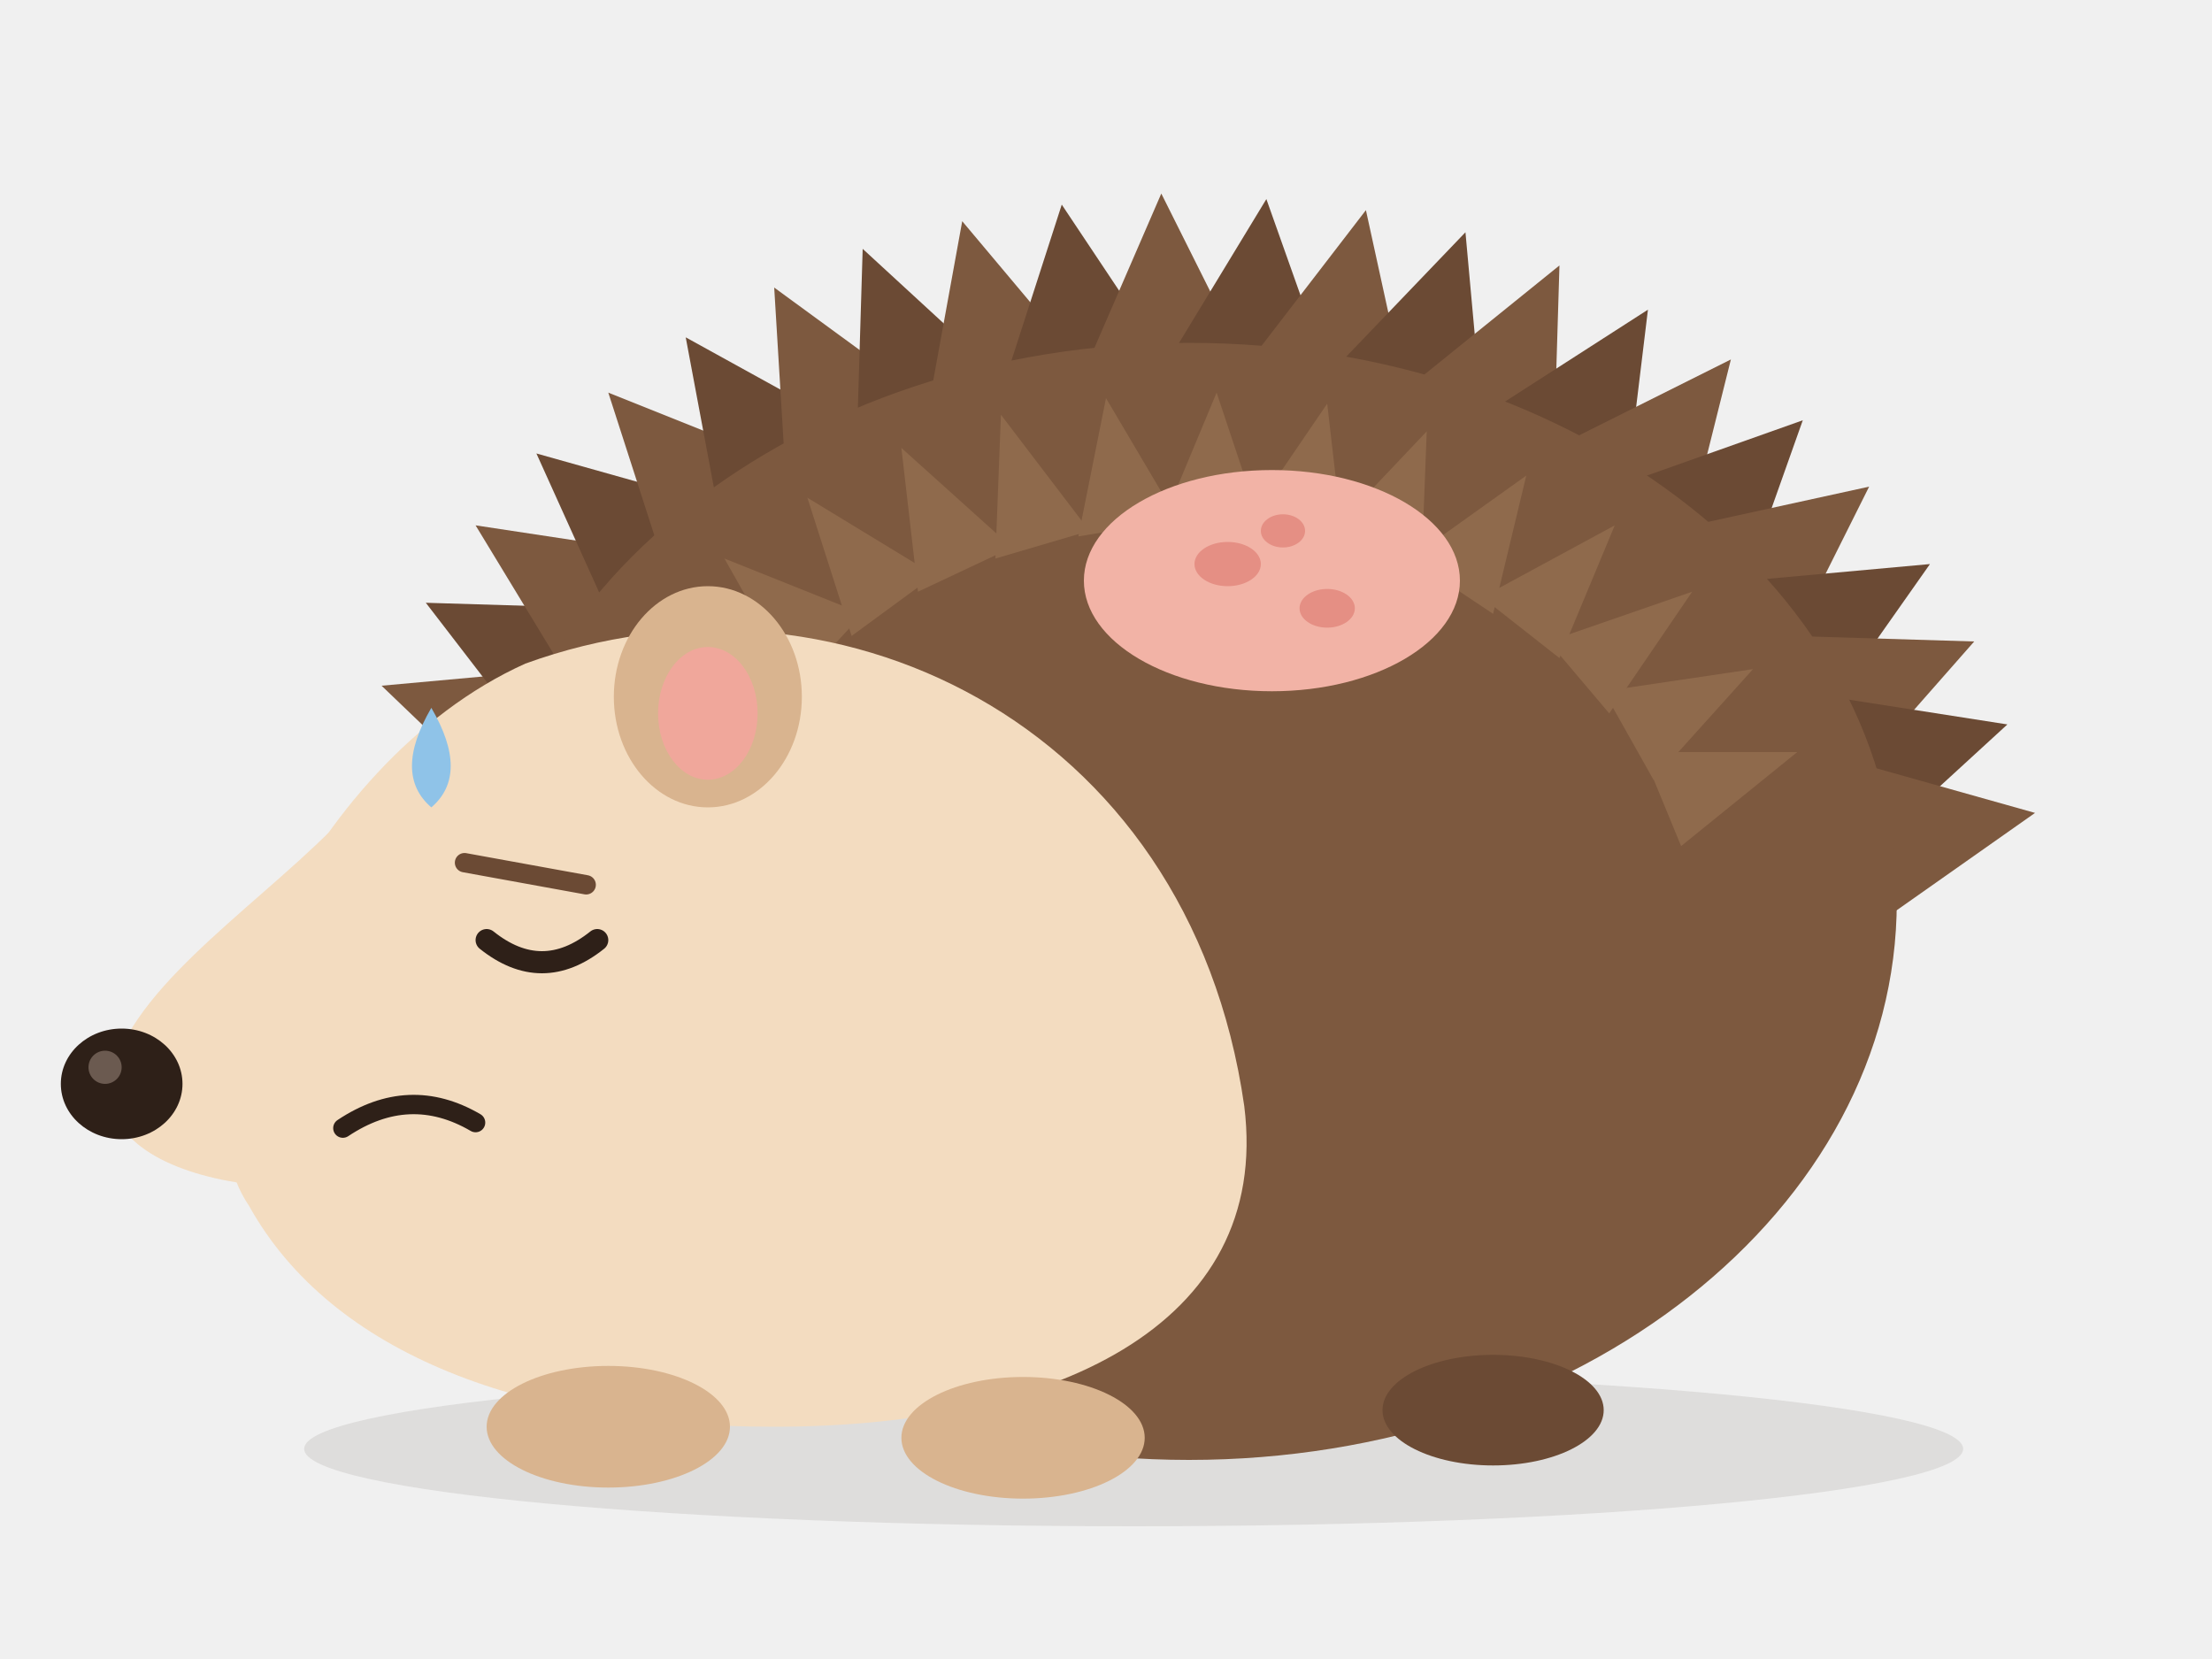
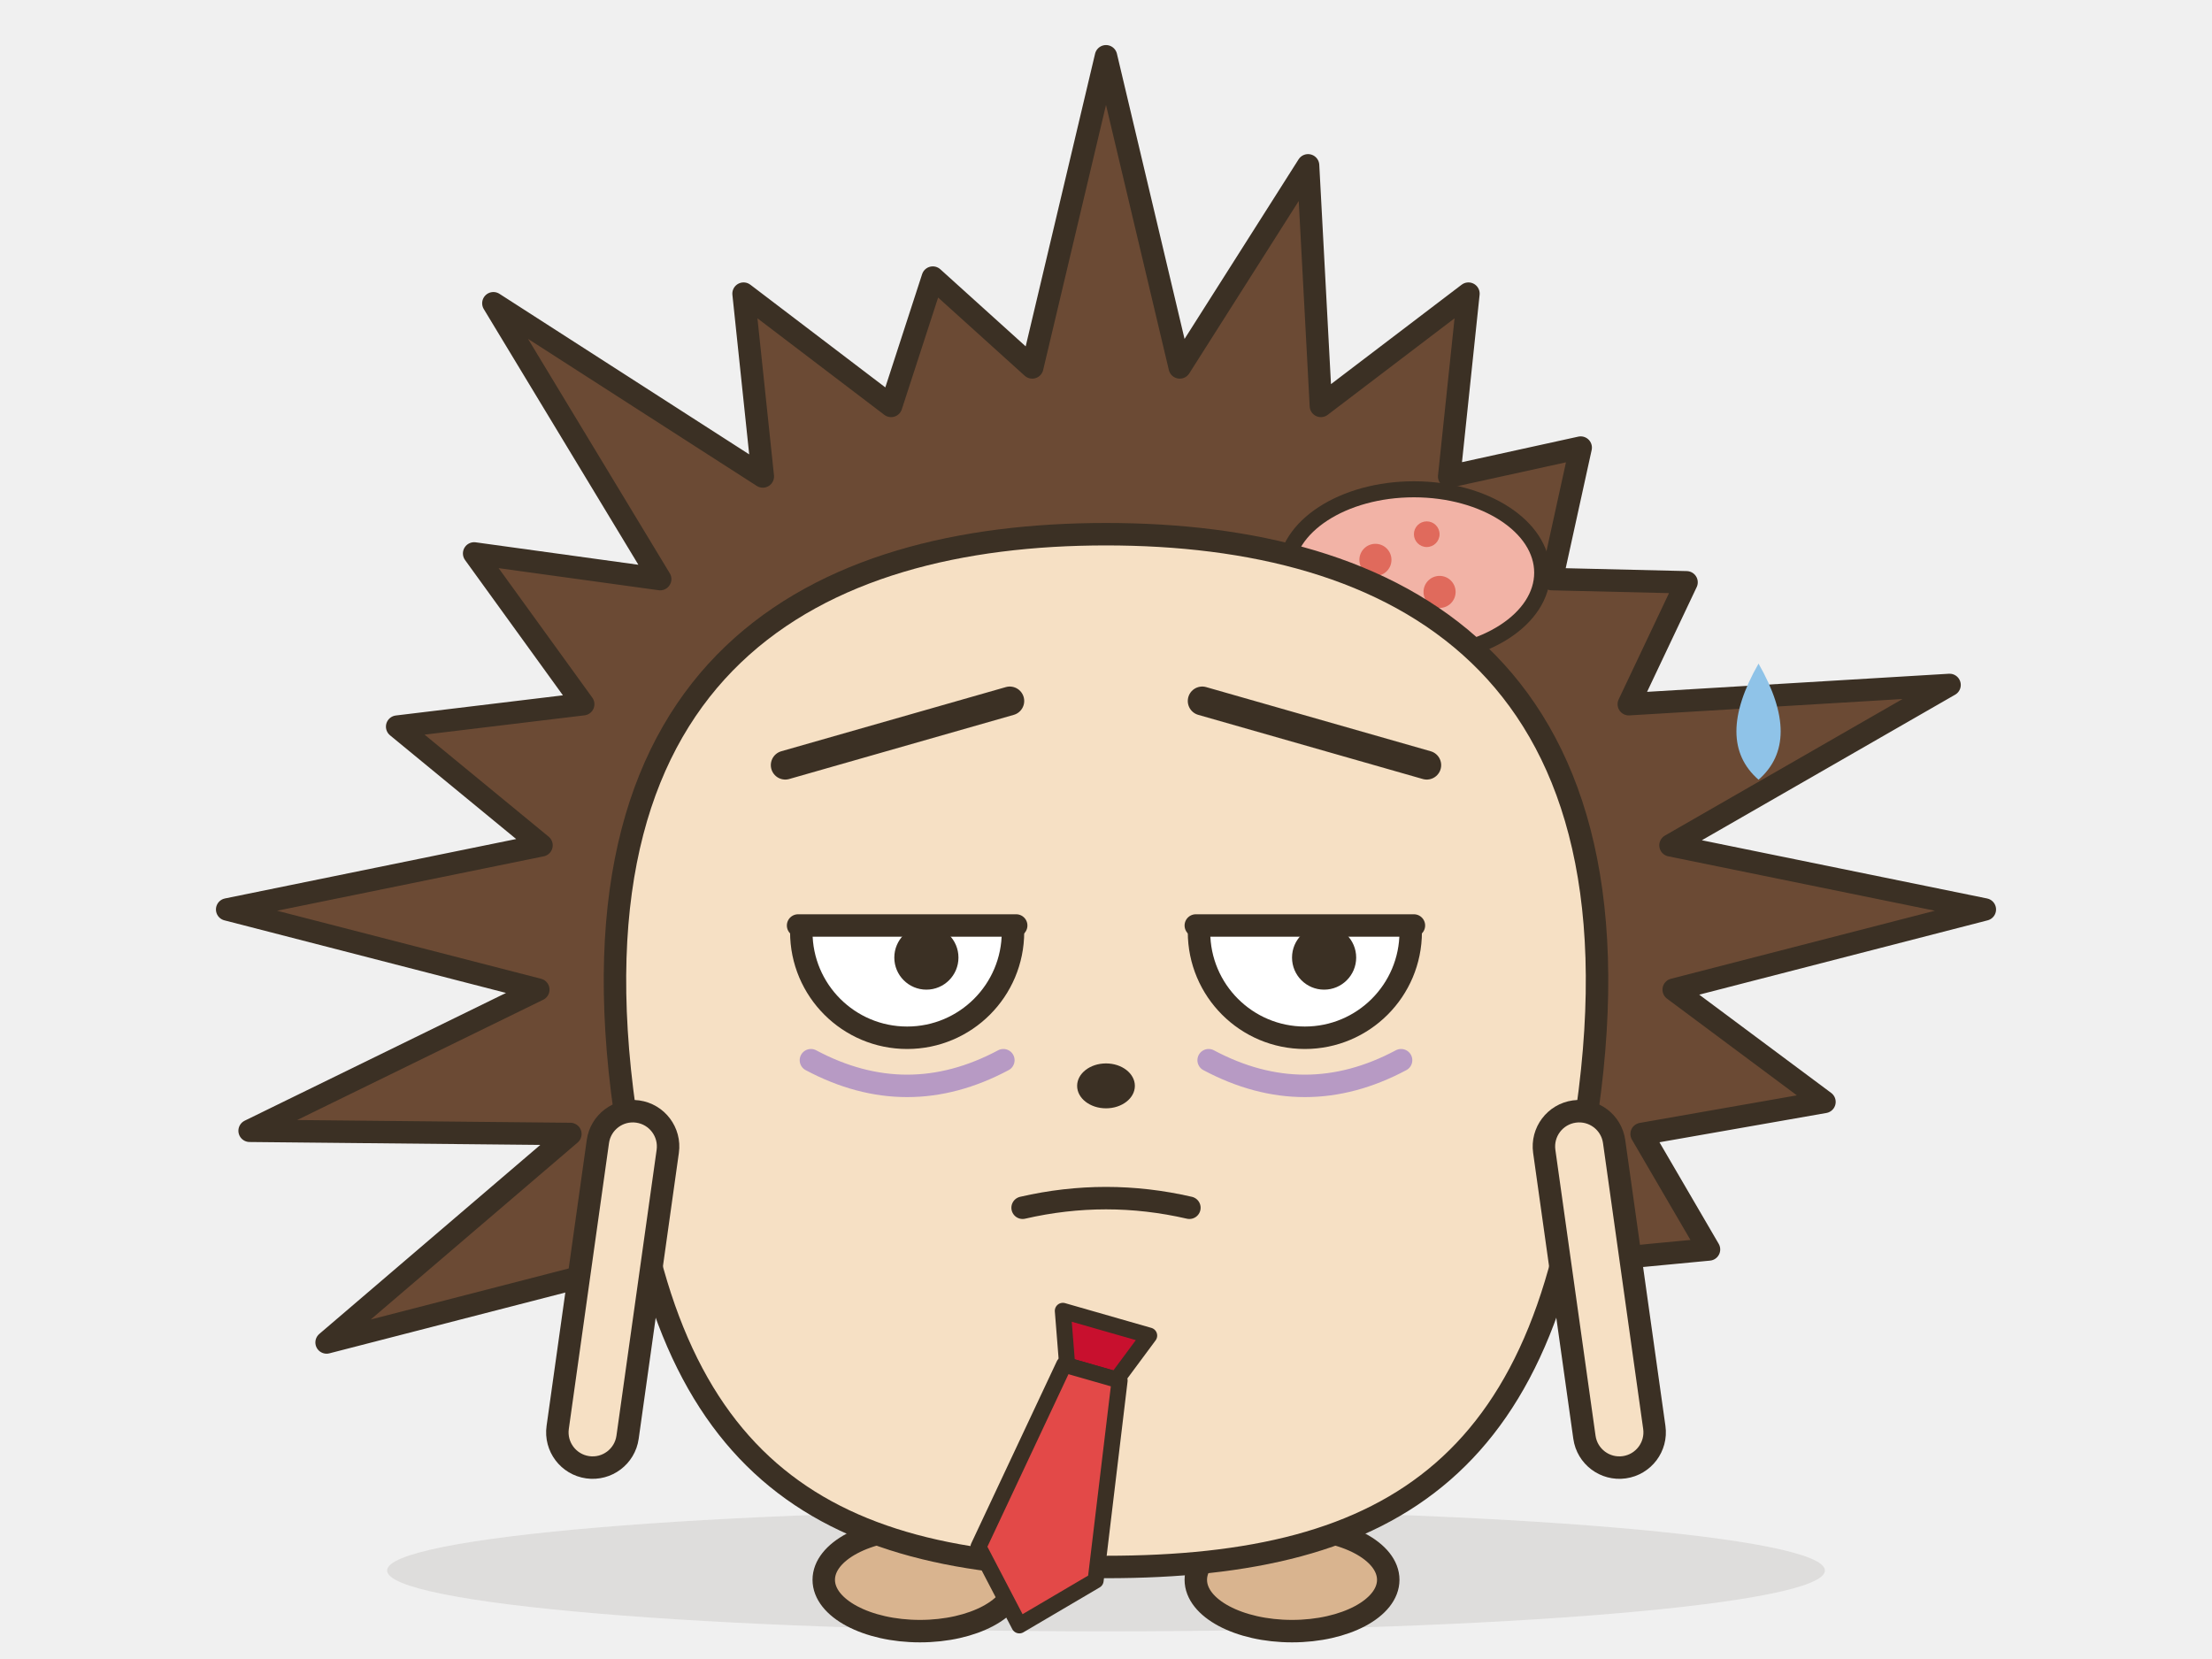
- <svg xmlns="http://www.w3.org/2000/svg" viewBox="0 0 400 300" role="img" aria-label="Unwell hedgehog with a sore patch on its back">
-   <ellipse cx="205" cy="262" rx="150" ry="14" fill="#3b3024" opacity="0.10" />
-   <path d="M93 147 L69 124 L102 121 Z" fill="#7d593f" />
-   <path d="M97 135 L77 109 L110 110 Z" fill="#6b4a34" />
-   <path d="M103 123 L86 95 L119 100 Z" fill="#7d593f" />
-   <path d="M111 113 L97 82 L129 91 Z" fill="#6b4a34" />
-   <path d="M120 102 L110 71 L140 83 Z" fill="#7d593f" />
-   <path d="M130 93 L124 61 L153 77 Z" fill="#6b4a34" />
-   <path d="M142 85 L140 52 L166 71 Z" fill="#7d593f" />
-   <path d="M155 78 L156 45 L181 68 Z" fill="#6b4a34" />
-   <path d="M168 73 L174 40 L195 65 Z" fill="#7d593f" />
-   <path d="M182 68 L192 37 L210 64 Z" fill="#6b4a34" />
-   <path d="M197 65 L210 35 L225 65 Z" fill="#7d593f" />
-   <path d="M212 64 L229 36 L240 67 Z" fill="#6b4a34" />
-   <path d="M227 64 L247 38 L254 70 Z" fill="#7d593f" />
-   <path d="M242 66 L265 42 L268 75 Z" fill="#6b4a34" />
-   <path d="M256 69 L282 48 L281 81 Z" fill="#7d593f" />
-   <path d="M270 74 L298 56 L294 89 Z" fill="#6b4a34" />
-   <path d="M283 80 L313 65 L305 97 Z" fill="#7d593f" />
-   <path d="M295 87 L326 76 L315 107 Z" fill="#6b4a34" />
-   <path d="M306 95 L338 88 L323 118 Z" fill="#7d593f" />
-   <path d="M316 105 L349 102 L330 129 Z" fill="#6b4a34" />
-   <path d="M324 115 L357 116 L335 141 Z" fill="#7d593f" />
-   <path d="M331 126 L363 131 L339 153 Z" fill="#6b4a34" />
-   <path d="M336 138 L368 147 L341 166 Z" fill="#7d593f" />
-   <ellipse cx="215" cy="163" rx="128" ry="101" fill="#7d593f" />
-   <path d="M129 146 L109 128 L136 130 Z" fill="#8f6a4c" />
-   <path d="M135 135 L119 114 L145 120 Z" fill="#8f6a4c" />
-   <path d="M144 124 L131 101 L156 111 Z" fill="#8f6a4c" />
-   <path d="M154 115 L146 90 L169 104 Z" fill="#8f6a4c" />
-   <path d="M166 107 L163 81 L183 99 Z" fill="#8f6a4c" />
-   <path d="M180 101 L181 75 L197 96 Z" fill="#8f6a4c" />
-   <path d="M195 97 L200 72 L213 94 Z" fill="#8f6a4c" />
-   <path d="M210 95 L220 71 L228 95 Z" fill="#8f6a4c" />
-   <path d="M225 95 L240 73 L243 99 Z" fill="#8f6a4c" />
-   <path d="M240 97 L258 78 L257 104 Z" fill="#8f6a4c" />
-   <path d="M255 101 L276 86 L270 111 Z" fill="#8f6a4c" />
-   <path d="M268 108 L292 95 L282 119 Z" fill="#8f6a4c" />
-   <path d="M280 116 L306 107 L291 129 Z" fill="#8f6a4c" />
-   <path d="M290 125 L317 121 L299 141 Z" fill="#8f6a4c" />
-   <path d="M297 136 L325 136 L304 153 Z" fill="#8f6a4c" />
-   <ellipse cx="230" cy="105" rx="34" ry="20" fill="#f2b3a6" />
-   <ellipse cx="222" cy="102" rx="6" ry="4" fill="#e58f84" />
-   <ellipse cx="240" cy="110" rx="5" ry="3.5" fill="#e58f84" />
-   <ellipse cx="232" cy="96" rx="4" ry="3" fill="#e58f84" />
-   <path d="M95 120 C150 100 215 130 225 200 C230 240 190 258 140 258 C95 258 60 245 45 218 C30 196 55 138 95 120Z" fill="#f3dcc0" />
-   <path d="M60 150 C45 165 22 180 20 196 C19 206 30 212 44 214 C60 190 62 170 60 150Z" fill="#f3dcc0" />
-   <ellipse cx="22" cy="196" rx="11" ry="10" fill="#2e2018" />
-   <circle cx="19" cy="193" r="3" fill="#6b5a50" />
-   <ellipse cx="128" cy="126" rx="17" ry="20" fill="#d9b48f" />
-   <ellipse cx="128" cy="129" rx="9" ry="12" fill="#f0a79b" />
-   <path d="M88 170 Q98 178 108 170" stroke="#2e2018" stroke-width="4" fill="none" stroke-linecap="round" />
-   <path d="M84 156 L106 160" stroke="#6b4a34" stroke-width="3.5" stroke-linecap="round" />
-   <path d="M62 204 Q74 196 86 203" stroke="#2e2018" stroke-width="3.5" fill="none" stroke-linecap="round" />
-   <ellipse cx="110" cy="258" rx="22" ry="11" fill="#d9b48f" />
-   <ellipse cx="185" cy="260" rx="22" ry="11" fill="#d9b48f" />
-   <ellipse cx="270" cy="255" rx="20" ry="10" fill="#6b4a34" />
-   <path d="M78 128 q-7 12 0 18 q7 -6 0 -18z" fill="#8fc3e8" />
+ <svg xmlns="http://www.w3.org/2000/svg" viewBox="0 0 400 300" role="img" aria-label="Exhausted hedgehog in a crooked tie with a sore patch in its spines">
+   <ellipse cx="200" cy="284" rx="130" ry="11" fill="#3b3024" opacity="0.10" />
+   <g transform="translate(200 288) scale(0.58)">
+     <polygon points="-146,-103 -243,-78 -167,-143 -267,-144 -177,-188 -274,-213 -176,-233 -221,-270 -163,-277 -197,-324 -139,-316 -191,-402 -107,-348 -113,-405 -67,-370 -54,-410 -23,-382 -0,-479 23,-382 63,-445 67,-370 113,-405 107,-348 148,-357 139,-316 181,-315 163,-277 263,-283 176,-233 274,-213 177,-188 224,-153 167,-143 188,-107 146,-103 150,-110 -150,-110" fill="#6b4a34" stroke="#3b3024" stroke-width="7" stroke-linejoin="round" stroke-linecap="round" />
+     <ellipse cx="96" cy="-318" rx="40" ry="26" fill="#f2b3a6" stroke="#3b3024" stroke-linejoin="round" stroke-linecap="round" stroke-width="5" />
+     <circle cx="84" cy="-322" r="5" fill="#e06a5c" />
+     <circle cx="104" cy="-312" r="5" fill="#e06a5c" />
+     <circle cx="100" cy="-330" r="4" fill="#e06a5c" />
+     <ellipse cx="-58" cy="-4" rx="30" ry="16" fill="#d9b48f" stroke="#3b3024" stroke-width="7" stroke-linejoin="round" stroke-linecap="round" />
+     <ellipse cx="58" cy="-4" rx="30" ry="16" fill="#d9b48f" stroke="#3b3024" stroke-width="7" stroke-linejoin="round" stroke-linecap="round" />
+     <path d="M-150 -150 C-170 -290 -90 -330 0 -330 C90 -330 170 -290 150 -150 C140 -40 90 -8 0 -8 C-90 -8 -140 -40 -150 -150Z" fill="#f6e0c4" stroke="#3b3024" stroke-width="7" stroke-linejoin="round" stroke-linecap="round" />
+     <circle cx="-62" cy="-206" r="33" fill="#fff" stroke="#3b3024" stroke-width="7" stroke-linejoin="round" stroke-linecap="round" />
+     <circle cx="-56" cy="-198" r="10" fill="#3b3024" />
+     <circle cx="62" cy="-206" r="33" fill="#fff" stroke="#3b3024" stroke-width="7" stroke-linejoin="round" stroke-linecap="round" />
+     <circle cx="68" cy="-198" r="10" fill="#3b3024" />
+     <path d="M-102 -244 h80 v36 h-80z M22 -244 h80 v36 h-80z" fill="#f6e0c4" />
+     <path d="M-96 -208 h68 M28 -208 h68" fill="none" stroke="#3b3024" stroke-width="7" stroke-linejoin="round" stroke-linecap="round" />
+     <path d="M-92 -166 q30 16 60 0 M32 -166 q30 16 60 0" stroke="#b79ac4" stroke-width="7" fill="none" stroke-linecap="round" />
+     <path d="M-100 -258 L-30 -278 M100 -258 L30 -278" fill="none" stroke="#3b3024" stroke-width="9" stroke-linecap="round" />
+     <ellipse cx="0" cy="-158" rx="9" ry="7" fill="#3b3024" />
+     <path d="M-26 -120 Q0 -126 26 -120" fill="none" stroke="#3b3024" stroke-width="7" stroke-linejoin="round" stroke-linecap="round" />
+     <g transform="translate(0 -84) rotate(16)">
+       <path d="M-14 0 h28 l-6 16 h-16z" fill="#c8102e" stroke="#3b3024" stroke-linejoin="round" stroke-linecap="round" stroke-width="5" />
+       <path d="M-9 16 h18 l10 62 l-19 20 l-19 -20z" fill="#e34948" stroke="#3b3024" stroke-linejoin="round" stroke-linecap="round" stroke-width="5" />
+     </g>
+     <g transform="translate(-146 -150) rotate(8)">
+       <rect x="-11" y="0" width="22" height="112" rx="11" fill="#f6e0c4" stroke="#3b3024" stroke-width="7" stroke-linejoin="round" stroke-linecap="round" />
+     </g>
+     <g transform="translate(146 -150) rotate(-8)">
+       <rect x="-11" y="0" width="22" height="112" rx="11" fill="#f6e0c4" stroke="#3b3024" stroke-width="7" stroke-linejoin="round" stroke-linecap="round" />
+     </g>
+   </g>
+   <path d="M318 120 q-8 14 0 21 q8 -7 0 -21z" fill="#8fc3e8" />
</svg>
